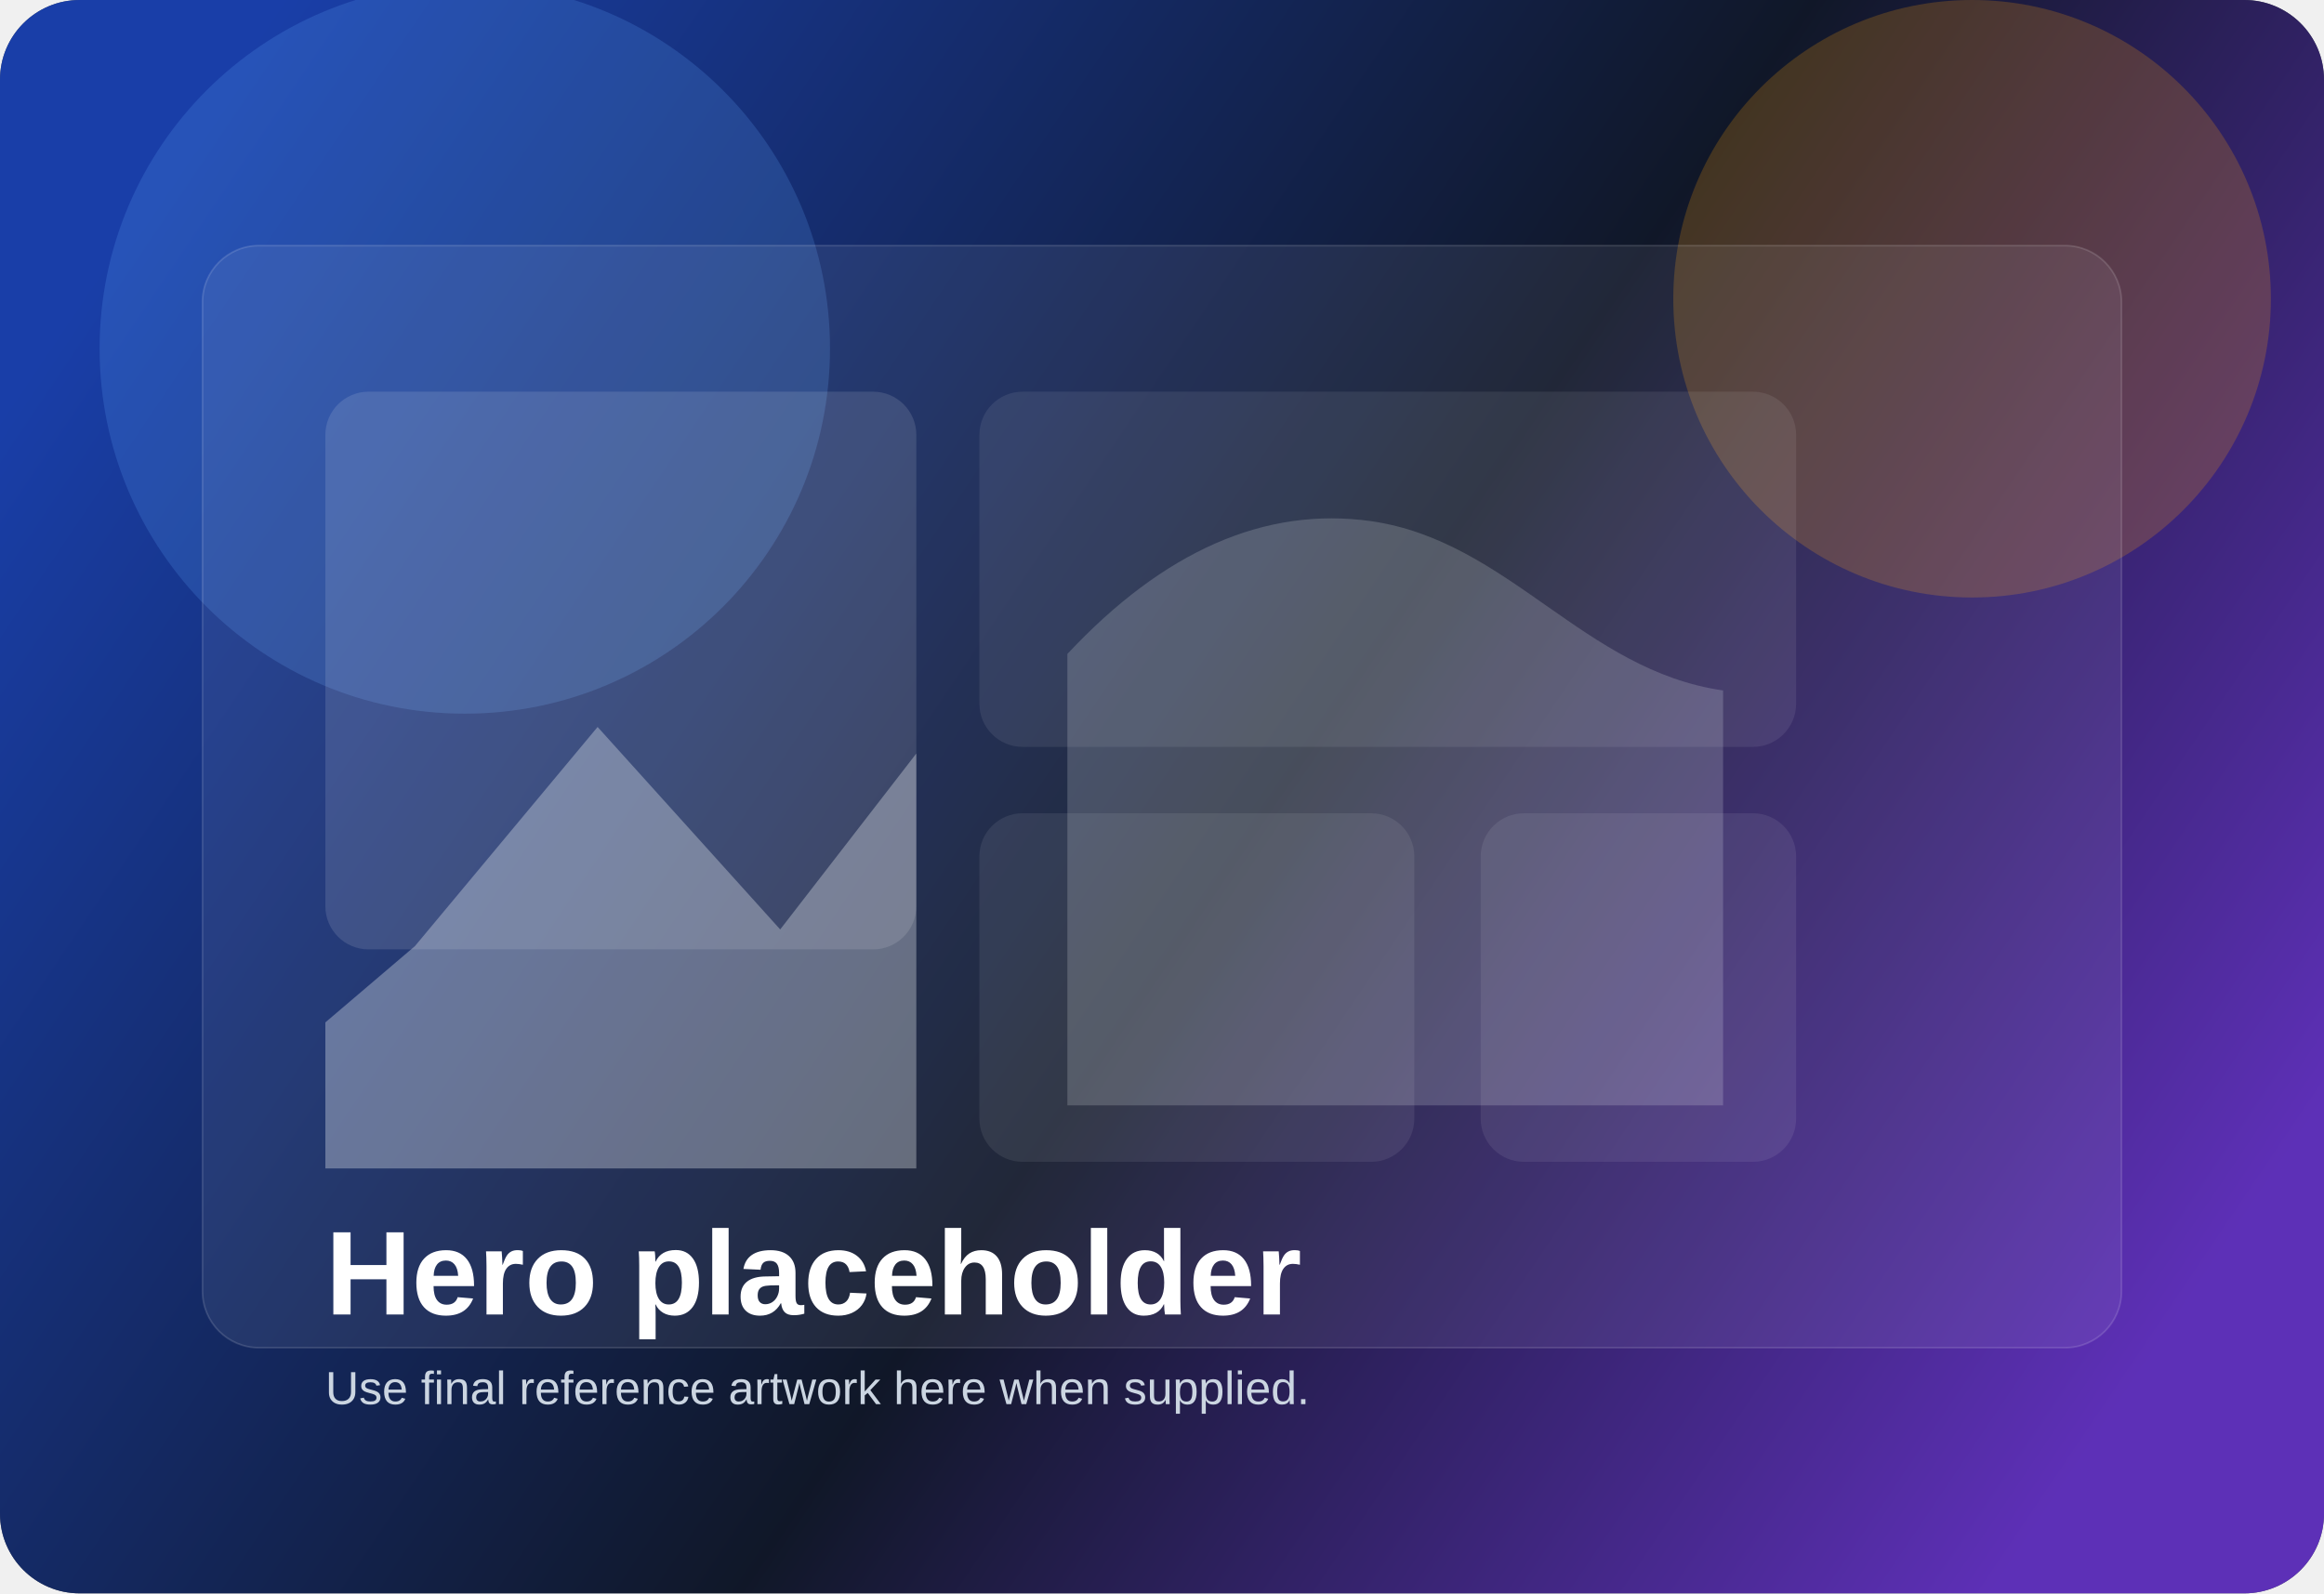
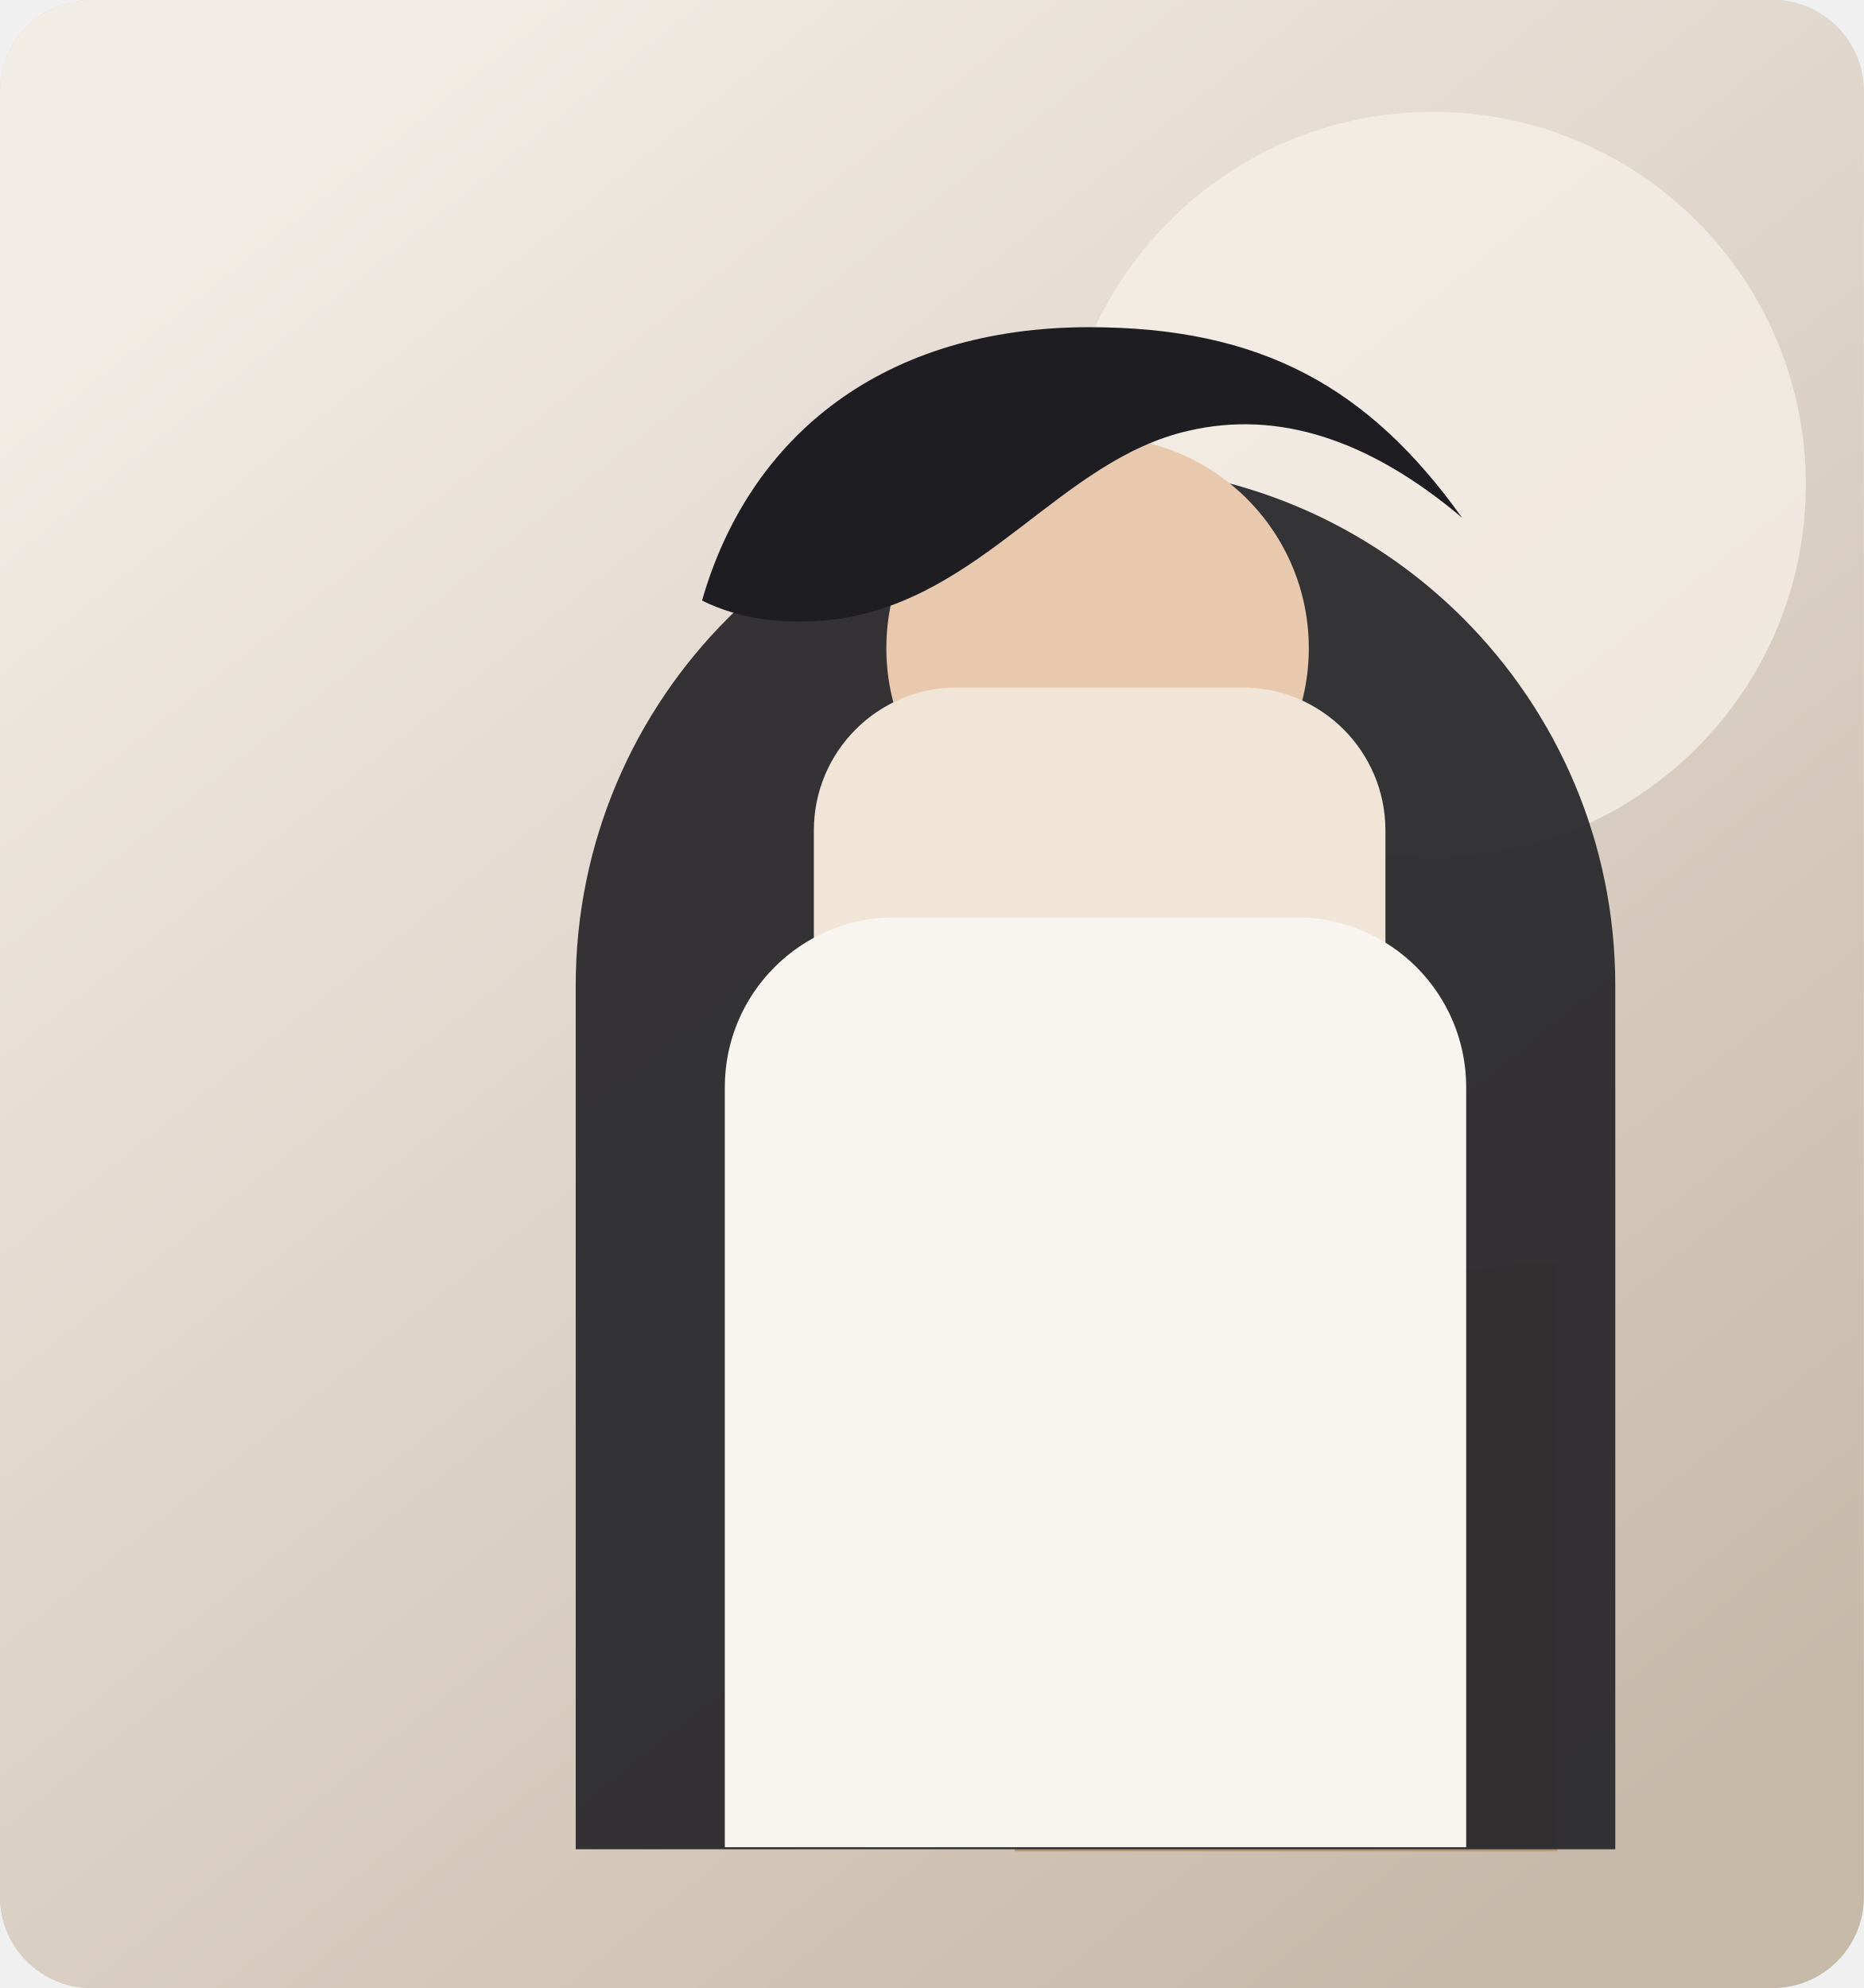
- <svg xmlns="http://www.w3.org/2000/svg" width="1400" height="960" viewBox="0 0 1400 960" fill="none">
-   <rect width="1400" height="960" rx="48" fill="#0F172A" />
-   <rect width="1400" height="960" rx="48" fill="url(#paint0_linear)" fill-opacity="0.72" />
-   <circle cx="1188" cy="180" r="180" fill="#F59E0B" fill-opacity="0.22" />
-   <circle cx="280" cy="210" r="220" fill="#60A5FA" fill-opacity="0.2" />
-   <rect x="122" y="148" width="1156" height="664" rx="34" fill="#E2E8F0" fill-opacity="0.08" stroke="#FFFFFF" stroke-opacity="0.14" />
-   <rect x="196" y="236" width="356" height="336" rx="26" fill="#FFFFFF" fill-opacity="0.12" />
-   <rect x="590" y="236" width="492" height="214" rx="26" fill="#FFFFFF" fill-opacity="0.08" />
-   <rect x="590" y="490" width="262" height="210" rx="26" fill="#FFFFFF" fill-opacity="0.08" />
-   <rect x="892" y="490" width="190" height="210" rx="26" fill="#FFFFFF" fill-opacity="0.08" />
-   <path d="M250 570L360 438L470 560L552 454V704H196V616L250 570Z" fill="#F8FAFC" fill-opacity="0.32" />
-   <path d="M643 394C701 332 762 305 826 314C909 326 954 404 1038 416V666H643V394Z" fill="#F8FAFC" fill-opacity="0.18" />
-   <text x="196" y="792" fill="#FFFFFF" font-family="Arial, Helvetica, sans-serif" font-size="72" font-weight="700">Hero placeholder</text>
-   <text x="196" y="846" fill="#CBD5E1" font-family="Arial, Helvetica, sans-serif" font-size="28">Use final reference artwork here when supplied.</text>
+ <svg xmlns="http://www.w3.org/2000/svg" width="900" height="960" viewBox="0 0 900 960" fill="none">
+   <rect width="900" height="960" rx="44" fill="#D9D4CD" />
+   <rect width="900" height="960" rx="44" fill="url(#paint0_linear)" />
+   <circle cx="692" cy="234" r="180" fill="#F6EFE8" fill-opacity="0.78" />
+   <path d="M490 894C490 737.146 595.146 610 752 610V894H490Z" fill="#B28B67" fill-opacity="0.78" />
+   <path d="M278 476C278 337.377 390.377 225 529 225C667.623 225 780 337.377 780 476V893H278V476Z" fill="#2B2A2E" fill-opacity="0.95" />
+   <circle cx="530" cy="313" r="102" fill="#E8C9AD" />
+   <path d="M393 401C393 362.892 423.892 332 462 332H600C638.108 332 669 362.892 669 401V487H393V401Z" fill="#F1E5D7" />
+   <path d="M350 892V525C350 479.713 386.713 443 432 443H626C671.287 443 708 479.713 708 525V892H350Z" fill="#F8F5F0" />
+   <path d="M339 290C362 210 427 158 526 158C609 158 661 187 706 250C661 212 617 198 574 208C512 222 475 289 404 299C379 302 357 299 339 290Z" fill="#1E1D21" />
  <defs>
-     <linearGradient id="paint0_linear" x1="116" y1="84" x2="1266" y2="860" gradientUnits="userSpaceOnUse">
-       <stop stop-color="#1D4ED8" />
-       <stop offset="0.55" stop-color="#111827" />
-       <stop offset="1" stop-color="#7C3AED" />
+     <linearGradient id="paint0_linear" x1="132" y1="74" x2="794" y2="898" gradientUnits="userSpaceOnUse">
+       <stop stop-color="#F2ECE6" />
+       <stop offset="1" stop-color="#C7B9A8" />
    </linearGradient>
  </defs>
</svg>
